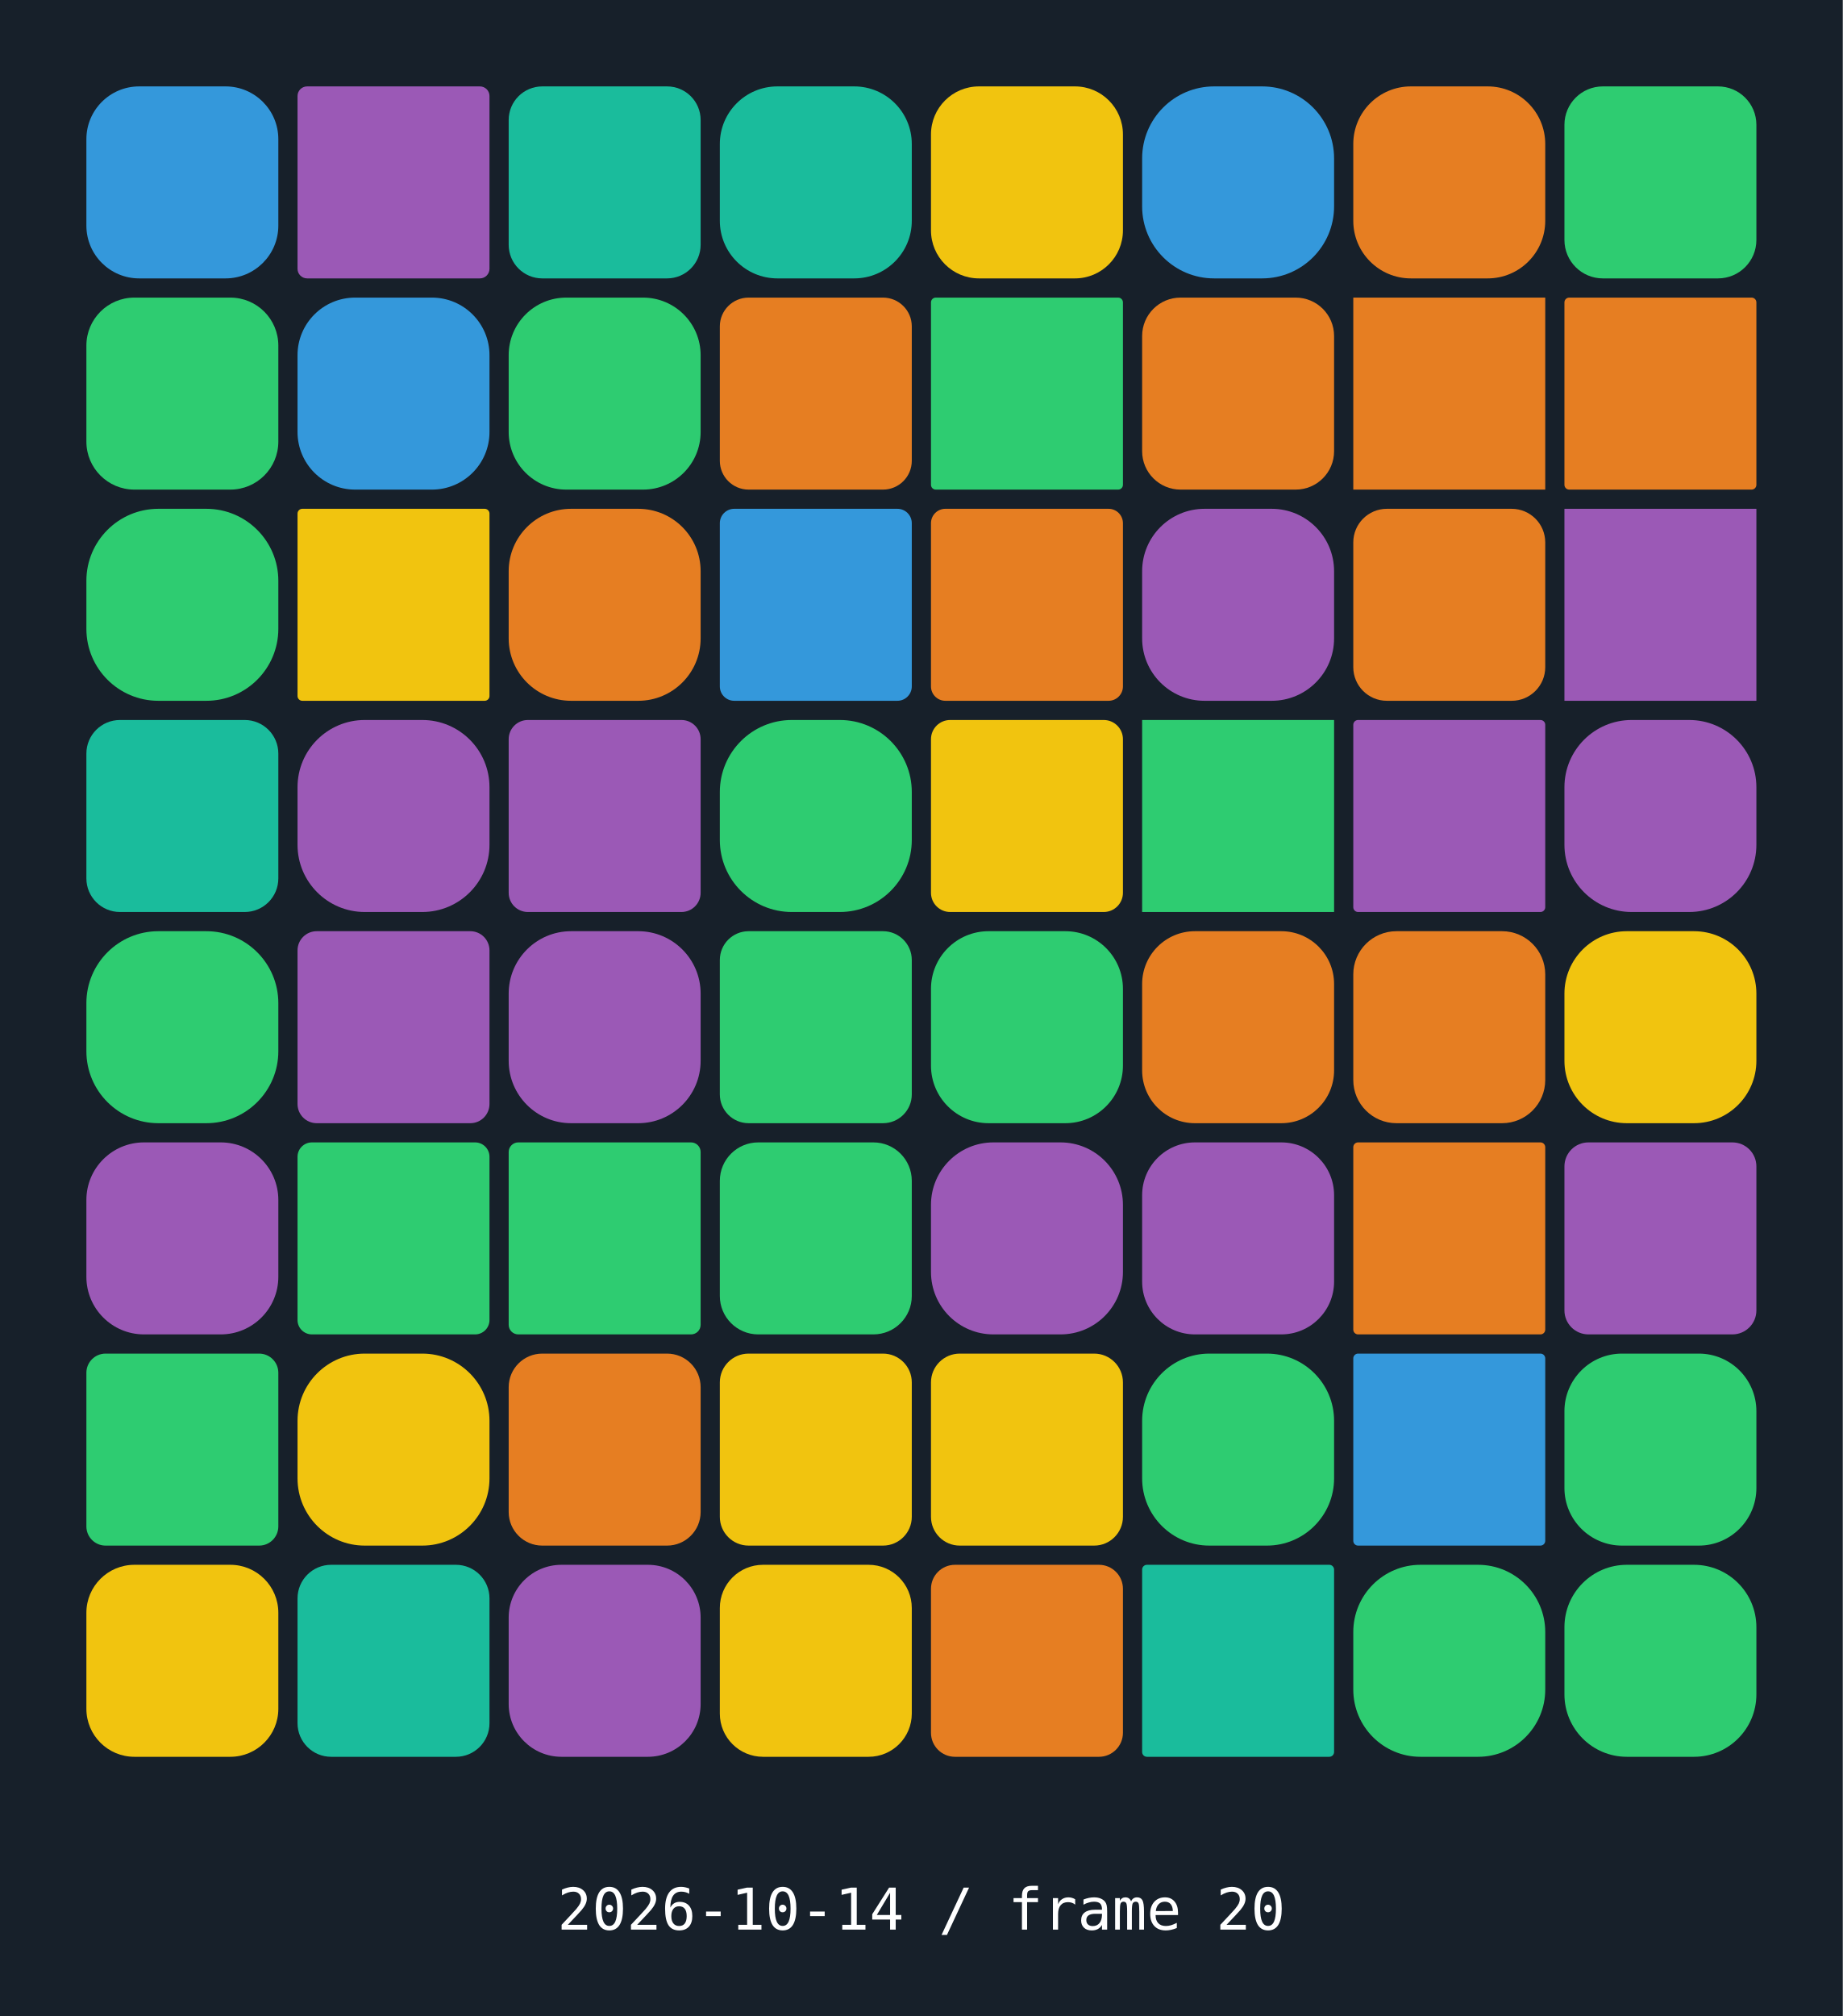
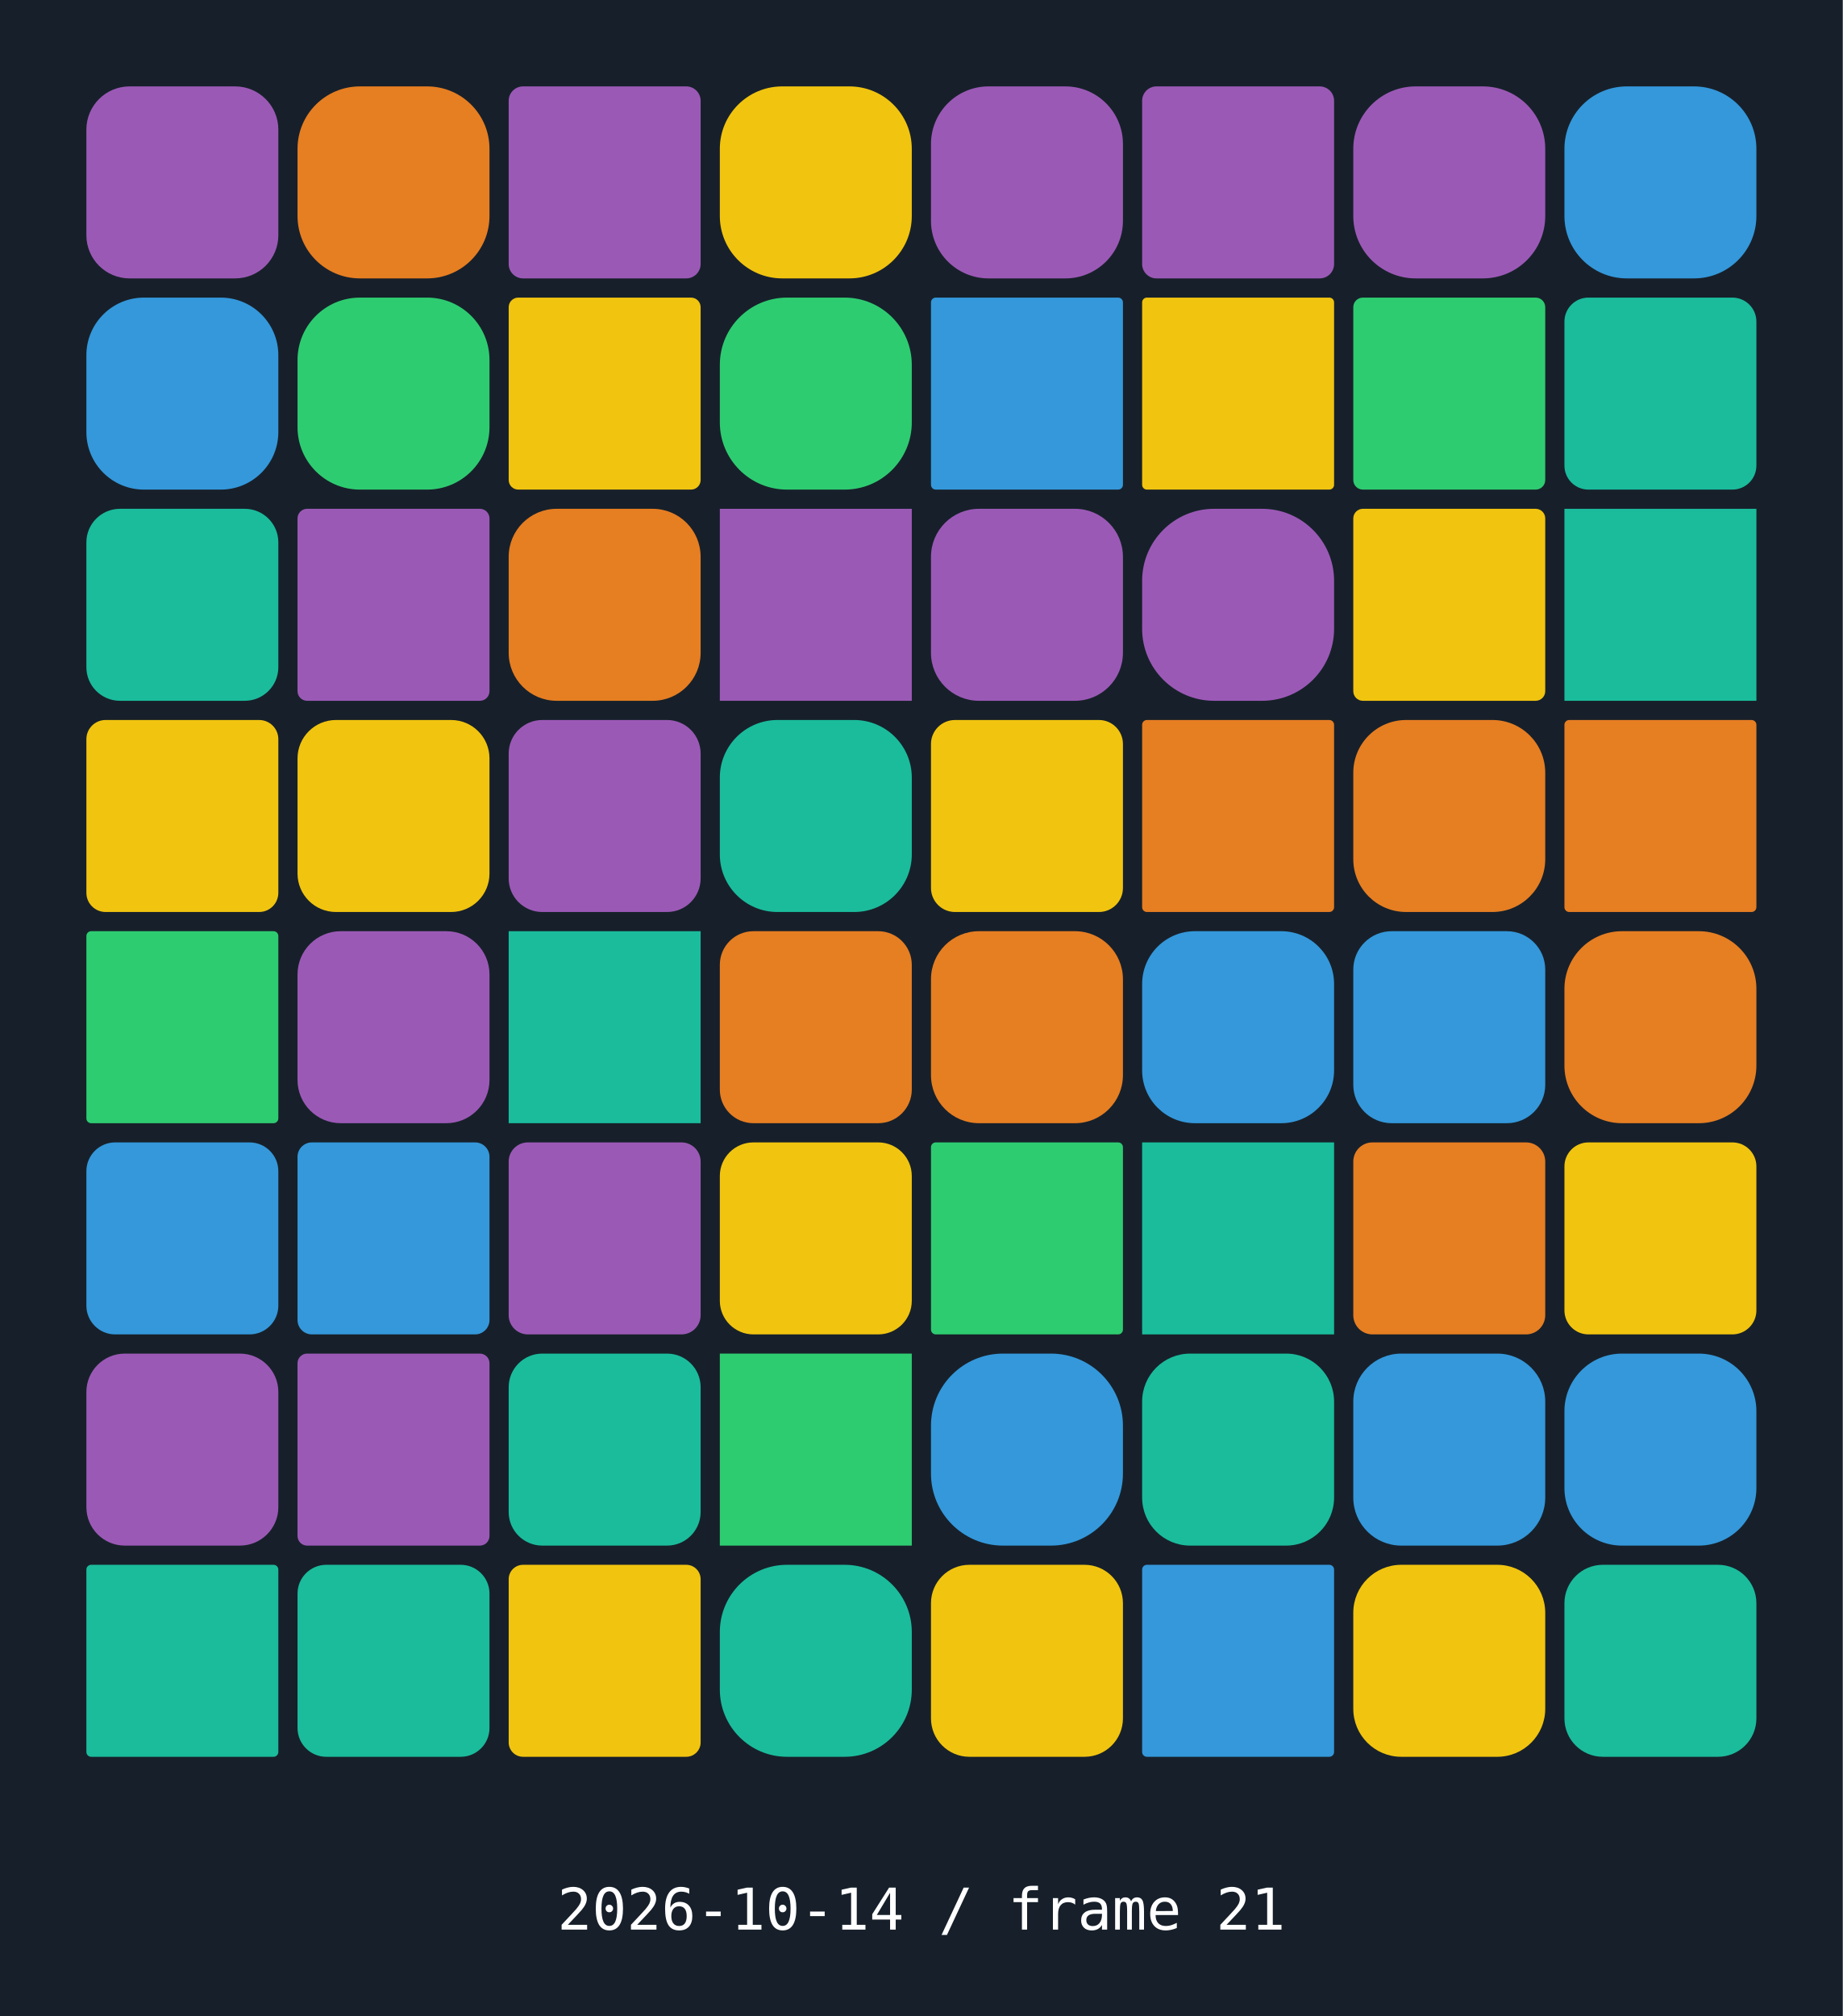
<svg xmlns="http://www.w3.org/2000/svg" width="384" height="420" viewBox="0 0 384 420">
  <rect width="384" height="420" fill="#17202a" />
-   <rect x="18" y="18" width="40" height="40" rx="11" fill="#3498db" />
-   <rect x="62" y="18" width="40" height="40" rx="2" fill="#9b59b6" />
-   <rect x="106" y="18" width="40" height="40" rx="7" fill="#1abc9c" />
-   <rect x="150" y="18" width="40" height="40" rx="12" fill="#1abc9c" />
-   <rect x="194" y="18" width="40" height="40" rx="10" fill="#f1c40f" />
-   <rect x="238" y="18" width="40" height="40" rx="15" fill="#3498db" />
-   <rect x="282" y="18" width="40" height="40" rx="12" fill="#e67e22" />
-   <rect x="326" y="18" width="40" height="40" rx="8" fill="#2ecc71" />
-   <rect x="18" y="62" width="40" height="40" rx="10" fill="#2ecc71" />
-   <rect x="62" y="62" width="40" height="40" rx="12" fill="#3498db" />
-   <rect x="106" y="62" width="40" height="40" rx="12" fill="#2ecc71" />
-   <rect x="150" y="62" width="40" height="40" rx="6" fill="#e67e22" />
-   <rect x="194" y="62" width="40" height="40" rx="1" fill="#2ecc71" />
-   <rect x="238" y="62" width="40" height="40" rx="8" fill="#e67e22" />
-   <rect x="282" y="62" width="40" height="40" rx="0" fill="#e67e22" />
-   <rect x="326" y="62" width="40" height="40" rx="1" fill="#e67e22" />
-   <rect x="18" y="106" width="40" height="40" rx="15" fill="#2ecc71" />
-   <rect x="62" y="106" width="40" height="40" rx="1" fill="#f1c40f" />
-   <rect x="106" y="106" width="40" height="40" rx="13" fill="#e67e22" />
-   <rect x="150" y="106" width="40" height="40" rx="3" fill="#3498db" />
-   <rect x="194" y="106" width="40" height="40" rx="3" fill="#e67e22" />
-   <rect x="238" y="106" width="40" height="40" rx="13" fill="#9b59b6" />
-   <rect x="282" y="106" width="40" height="40" rx="7" fill="#e67e22" />
-   <rect x="326" y="106" width="40" height="40" rx="0" fill="#9b59b6" />
-   <rect x="18" y="150" width="40" height="40" rx="7" fill="#1abc9c" />
-   <rect x="62" y="150" width="40" height="40" rx="14" fill="#9b59b6" />
-   <rect x="106" y="150" width="40" height="40" rx="4" fill="#9b59b6" />
-   <rect x="150" y="150" width="40" height="40" rx="15" fill="#2ecc71" />
-   <rect x="194" y="150" width="40" height="40" rx="4" fill="#f1c40f" />
-   <rect x="238" y="150" width="40" height="40" rx="0" fill="#2ecc71" />
-   <rect x="282" y="150" width="40" height="40" rx="1" fill="#9b59b6" />
-   <rect x="326" y="150" width="40" height="40" rx="14" fill="#9b59b6" />
-   <rect x="18" y="194" width="40" height="40" rx="15" fill="#2ecc71" />
-   <rect x="62" y="194" width="40" height="40" rx="4" fill="#9b59b6" />
-   <rect x="106" y="194" width="40" height="40" rx="13" fill="#9b59b6" />
-   <rect x="150" y="194" width="40" height="40" rx="6" fill="#2ecc71" />
-   <rect x="194" y="194" width="40" height="40" rx="12" fill="#2ecc71" />
-   <rect x="238" y="194" width="40" height="40" rx="11" fill="#e67e22" />
-   <rect x="282" y="194" width="40" height="40" rx="9" fill="#e67e22" />
-   <rect x="326" y="194" width="40" height="40" rx="13" fill="#f1c40f" />
-   <rect x="18" y="238" width="40" height="40" rx="12" fill="#9b59b6" />
-   <rect x="62" y="238" width="40" height="40" rx="3" fill="#2ecc71" />
-   <rect x="106" y="238" width="40" height="40" rx="2" fill="#2ecc71" />
-   <rect x="150" y="238" width="40" height="40" rx="8" fill="#2ecc71" />
-   <rect x="194" y="238" width="40" height="40" rx="13" fill="#9b59b6" />
-   <rect x="238" y="238" width="40" height="40" rx="11" fill="#9b59b6" />
-   <rect x="282" y="238" width="40" height="40" rx="1" fill="#e67e22" />
-   <rect x="326" y="238" width="40" height="40" rx="5" fill="#9b59b6" />
-   <rect x="18" y="282" width="40" height="40" rx="4" fill="#2ecc71" />
-   <rect x="62" y="282" width="40" height="40" rx="14" fill="#f1c40f" />
-   <rect x="106" y="282" width="40" height="40" rx="7" fill="#e67e22" />
-   <rect x="150" y="282" width="40" height="40" rx="6" fill="#f1c40f" />
-   <rect x="194" y="282" width="40" height="40" rx="6" fill="#f1c40f" />
-   <rect x="238" y="282" width="40" height="40" rx="14" fill="#2ecc71" />
-   <rect x="282" y="282" width="40" height="40" rx="1" fill="#3498db" />
-   <rect x="326" y="282" width="40" height="40" rx="12" fill="#2ecc71" />
-   <rect x="18" y="326" width="40" height="40" rx="10" fill="#f1c40f" />
-   <rect x="62" y="326" width="40" height="40" rx="7" fill="#1abc9c" />
-   <rect x="106" y="326" width="40" height="40" rx="11" fill="#9b59b6" />
-   <rect x="150" y="326" width="40" height="40" rx="9" fill="#f1c40f" />
-   <rect x="194" y="326" width="40" height="40" rx="5" fill="#e67e22" />
-   <rect x="238" y="326" width="40" height="40" rx="1" fill="#1abc9c" />
-   <rect x="282" y="326" width="40" height="40" rx="14" fill="#2ecc71" />
-   <rect x="326" y="326" width="40" height="40" rx="13" fill="#2ecc71" />
-   <text x="192" y="402" text-anchor="middle" fill="#ffffff" font-family="monospace">2026-10-14 / frame 20</text>
+   <rect x="18" y="18" width="40" height="40" rx="9" fill="#9b59b6" />
+   <rect x="62" y="18" width="40" height="40" rx="13" fill="#e67e22" />
+   <rect x="106" y="18" width="40" height="40" rx="3" fill="#9b59b6" />
+   <rect x="150" y="18" width="40" height="40" rx="13" fill="#f1c40f" />
+   <rect x="194" y="18" width="40" height="40" rx="12" fill="#9b59b6" />
+   <rect x="238" y="18" width="40" height="40" rx="3" fill="#9b59b6" />
+   <rect x="282" y="18" width="40" height="40" rx="13" fill="#9b59b6" />
+   <rect x="326" y="18" width="40" height="40" rx="13" fill="#3498db" />
+   <rect x="18" y="62" width="40" height="40" rx="12" fill="#3498db" />
+   <rect x="62" y="62" width="40" height="40" rx="13" fill="#2ecc71" />
+   <rect x="106" y="62" width="40" height="40" rx="2" fill="#f1c40f" />
+   <rect x="150" y="62" width="40" height="40" rx="14" fill="#2ecc71" />
+   <rect x="194" y="62" width="40" height="40" rx="1" fill="#3498db" />
+   <rect x="238" y="62" width="40" height="40" rx="1" fill="#f1c40f" />
+   <rect x="282" y="62" width="40" height="40" rx="2" fill="#2ecc71" />
+   <rect x="326" y="62" width="40" height="40" rx="5" fill="#1abc9c" />
+   <rect x="18" y="106" width="40" height="40" rx="7" fill="#1abc9c" />
+   <rect x="62" y="106" width="40" height="40" rx="2" fill="#9b59b6" />
+   <rect x="106" y="106" width="40" height="40" rx="10" fill="#e67e22" />
+   <rect x="150" y="106" width="40" height="40" rx="0" fill="#9b59b6" />
+   <rect x="194" y="106" width="40" height="40" rx="10" fill="#9b59b6" />
+   <rect x="238" y="106" width="40" height="40" rx="15" fill="#9b59b6" />
+   <rect x="282" y="106" width="40" height="40" rx="2" fill="#f1c40f" />
+   <rect x="326" y="106" width="40" height="40" rx="0" fill="#1abc9c" />
+   <rect x="18" y="150" width="40" height="40" rx="4" fill="#f1c40f" />
+   <rect x="62" y="150" width="40" height="40" rx="8" fill="#f1c40f" />
+   <rect x="106" y="150" width="40" height="40" rx="7" fill="#9b59b6" />
+   <rect x="150" y="150" width="40" height="40" rx="12" fill="#1abc9c" />
+   <rect x="194" y="150" width="40" height="40" rx="5" fill="#f1c40f" />
+   <rect x="238" y="150" width="40" height="40" rx="1" fill="#e67e22" />
+   <rect x="282" y="150" width="40" height="40" rx="11" fill="#e67e22" />
+   <rect x="326" y="150" width="40" height="40" rx="1" fill="#e67e22" />
+   <rect x="18" y="194" width="40" height="40" rx="1" fill="#2ecc71" />
+   <rect x="62" y="194" width="40" height="40" rx="9" fill="#9b59b6" />
+   <rect x="106" y="194" width="40" height="40" rx="0" fill="#1abc9c" />
+   <rect x="150" y="194" width="40" height="40" rx="7" fill="#e67e22" />
+   <rect x="194" y="194" width="40" height="40" rx="10" fill="#e67e22" />
+   <rect x="238" y="194" width="40" height="40" rx="11" fill="#3498db" />
+   <rect x="282" y="194" width="40" height="40" rx="8" fill="#3498db" />
+   <rect x="326" y="194" width="40" height="40" rx="12" fill="#e67e22" />
+   <rect x="18" y="238" width="40" height="40" rx="6" fill="#3498db" />
+   <rect x="62" y="238" width="40" height="40" rx="3" fill="#3498db" />
+   <rect x="106" y="238" width="40" height="40" rx="4" fill="#9b59b6" />
+   <rect x="150" y="238" width="40" height="40" rx="7" fill="#f1c40f" />
+   <rect x="194" y="238" width="40" height="40" rx="1" fill="#2ecc71" />
+   <rect x="238" y="238" width="40" height="40" rx="0" fill="#1abc9c" />
+   <rect x="282" y="238" width="40" height="40" rx="4" fill="#e67e22" />
+   <rect x="326" y="238" width="40" height="40" rx="5" fill="#f1c40f" />
+   <rect x="18" y="282" width="40" height="40" rx="8" fill="#9b59b6" />
+   <rect x="62" y="282" width="40" height="40" rx="2" fill="#9b59b6" />
+   <rect x="106" y="282" width="40" height="40" rx="7" fill="#1abc9c" />
+   <rect x="150" y="282" width="40" height="40" rx="0" fill="#2ecc71" />
+   <rect x="194" y="282" width="40" height="40" rx="15" fill="#3498db" />
+   <rect x="238" y="282" width="40" height="40" rx="10" fill="#1abc9c" />
+   <rect x="282" y="282" width="40" height="40" rx="10" fill="#3498db" />
+   <rect x="326" y="282" width="40" height="40" rx="12" fill="#3498db" />
+   <rect x="18" y="326" width="40" height="40" rx="1" fill="#1abc9c" />
+   <rect x="62" y="326" width="40" height="40" rx="6" fill="#1abc9c" />
+   <rect x="106" y="326" width="40" height="40" rx="3" fill="#f1c40f" />
+   <rect x="150" y="326" width="40" height="40" rx="14" fill="#1abc9c" />
+   <rect x="194" y="326" width="40" height="40" rx="8" fill="#f1c40f" />
+   <rect x="238" y="326" width="40" height="40" rx="1" fill="#3498db" />
+   <rect x="282" y="326" width="40" height="40" rx="10" fill="#f1c40f" />
+   <rect x="326" y="326" width="40" height="40" rx="8" fill="#1abc9c" />
+   <text x="192" y="402" text-anchor="middle" fill="#ffffff" font-family="monospace">2026-10-14 / frame 21</text>
</svg>
